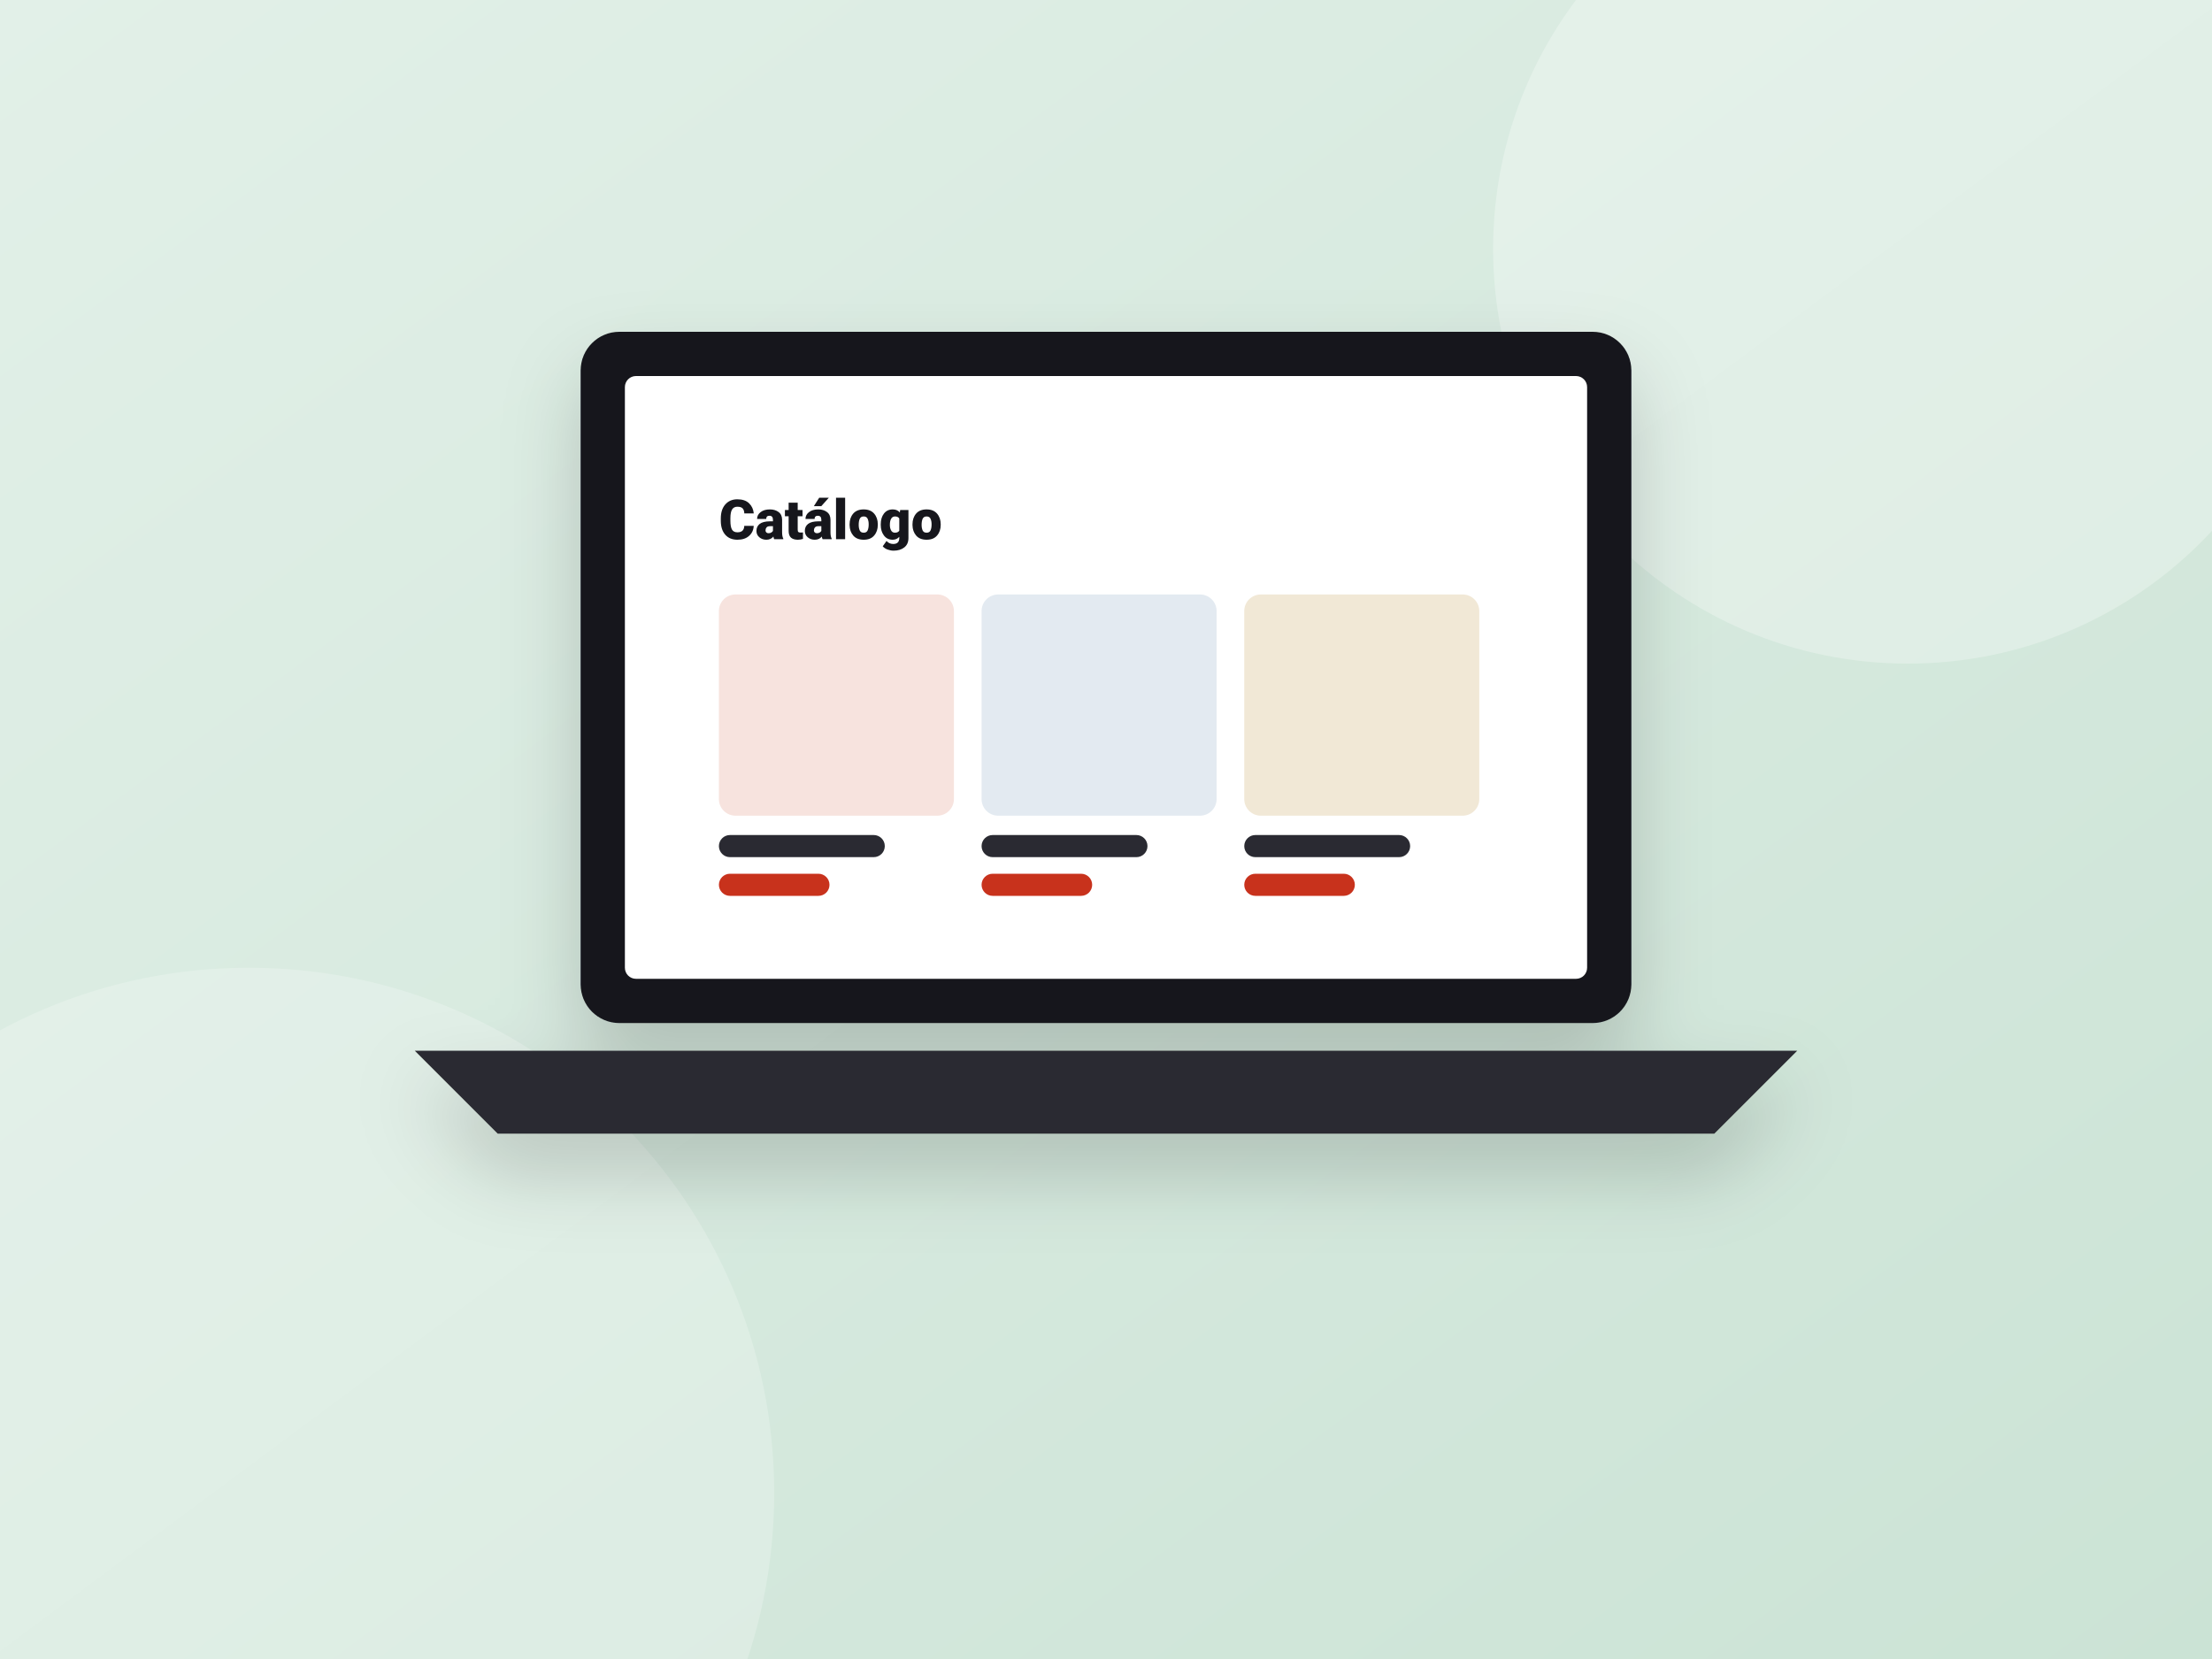
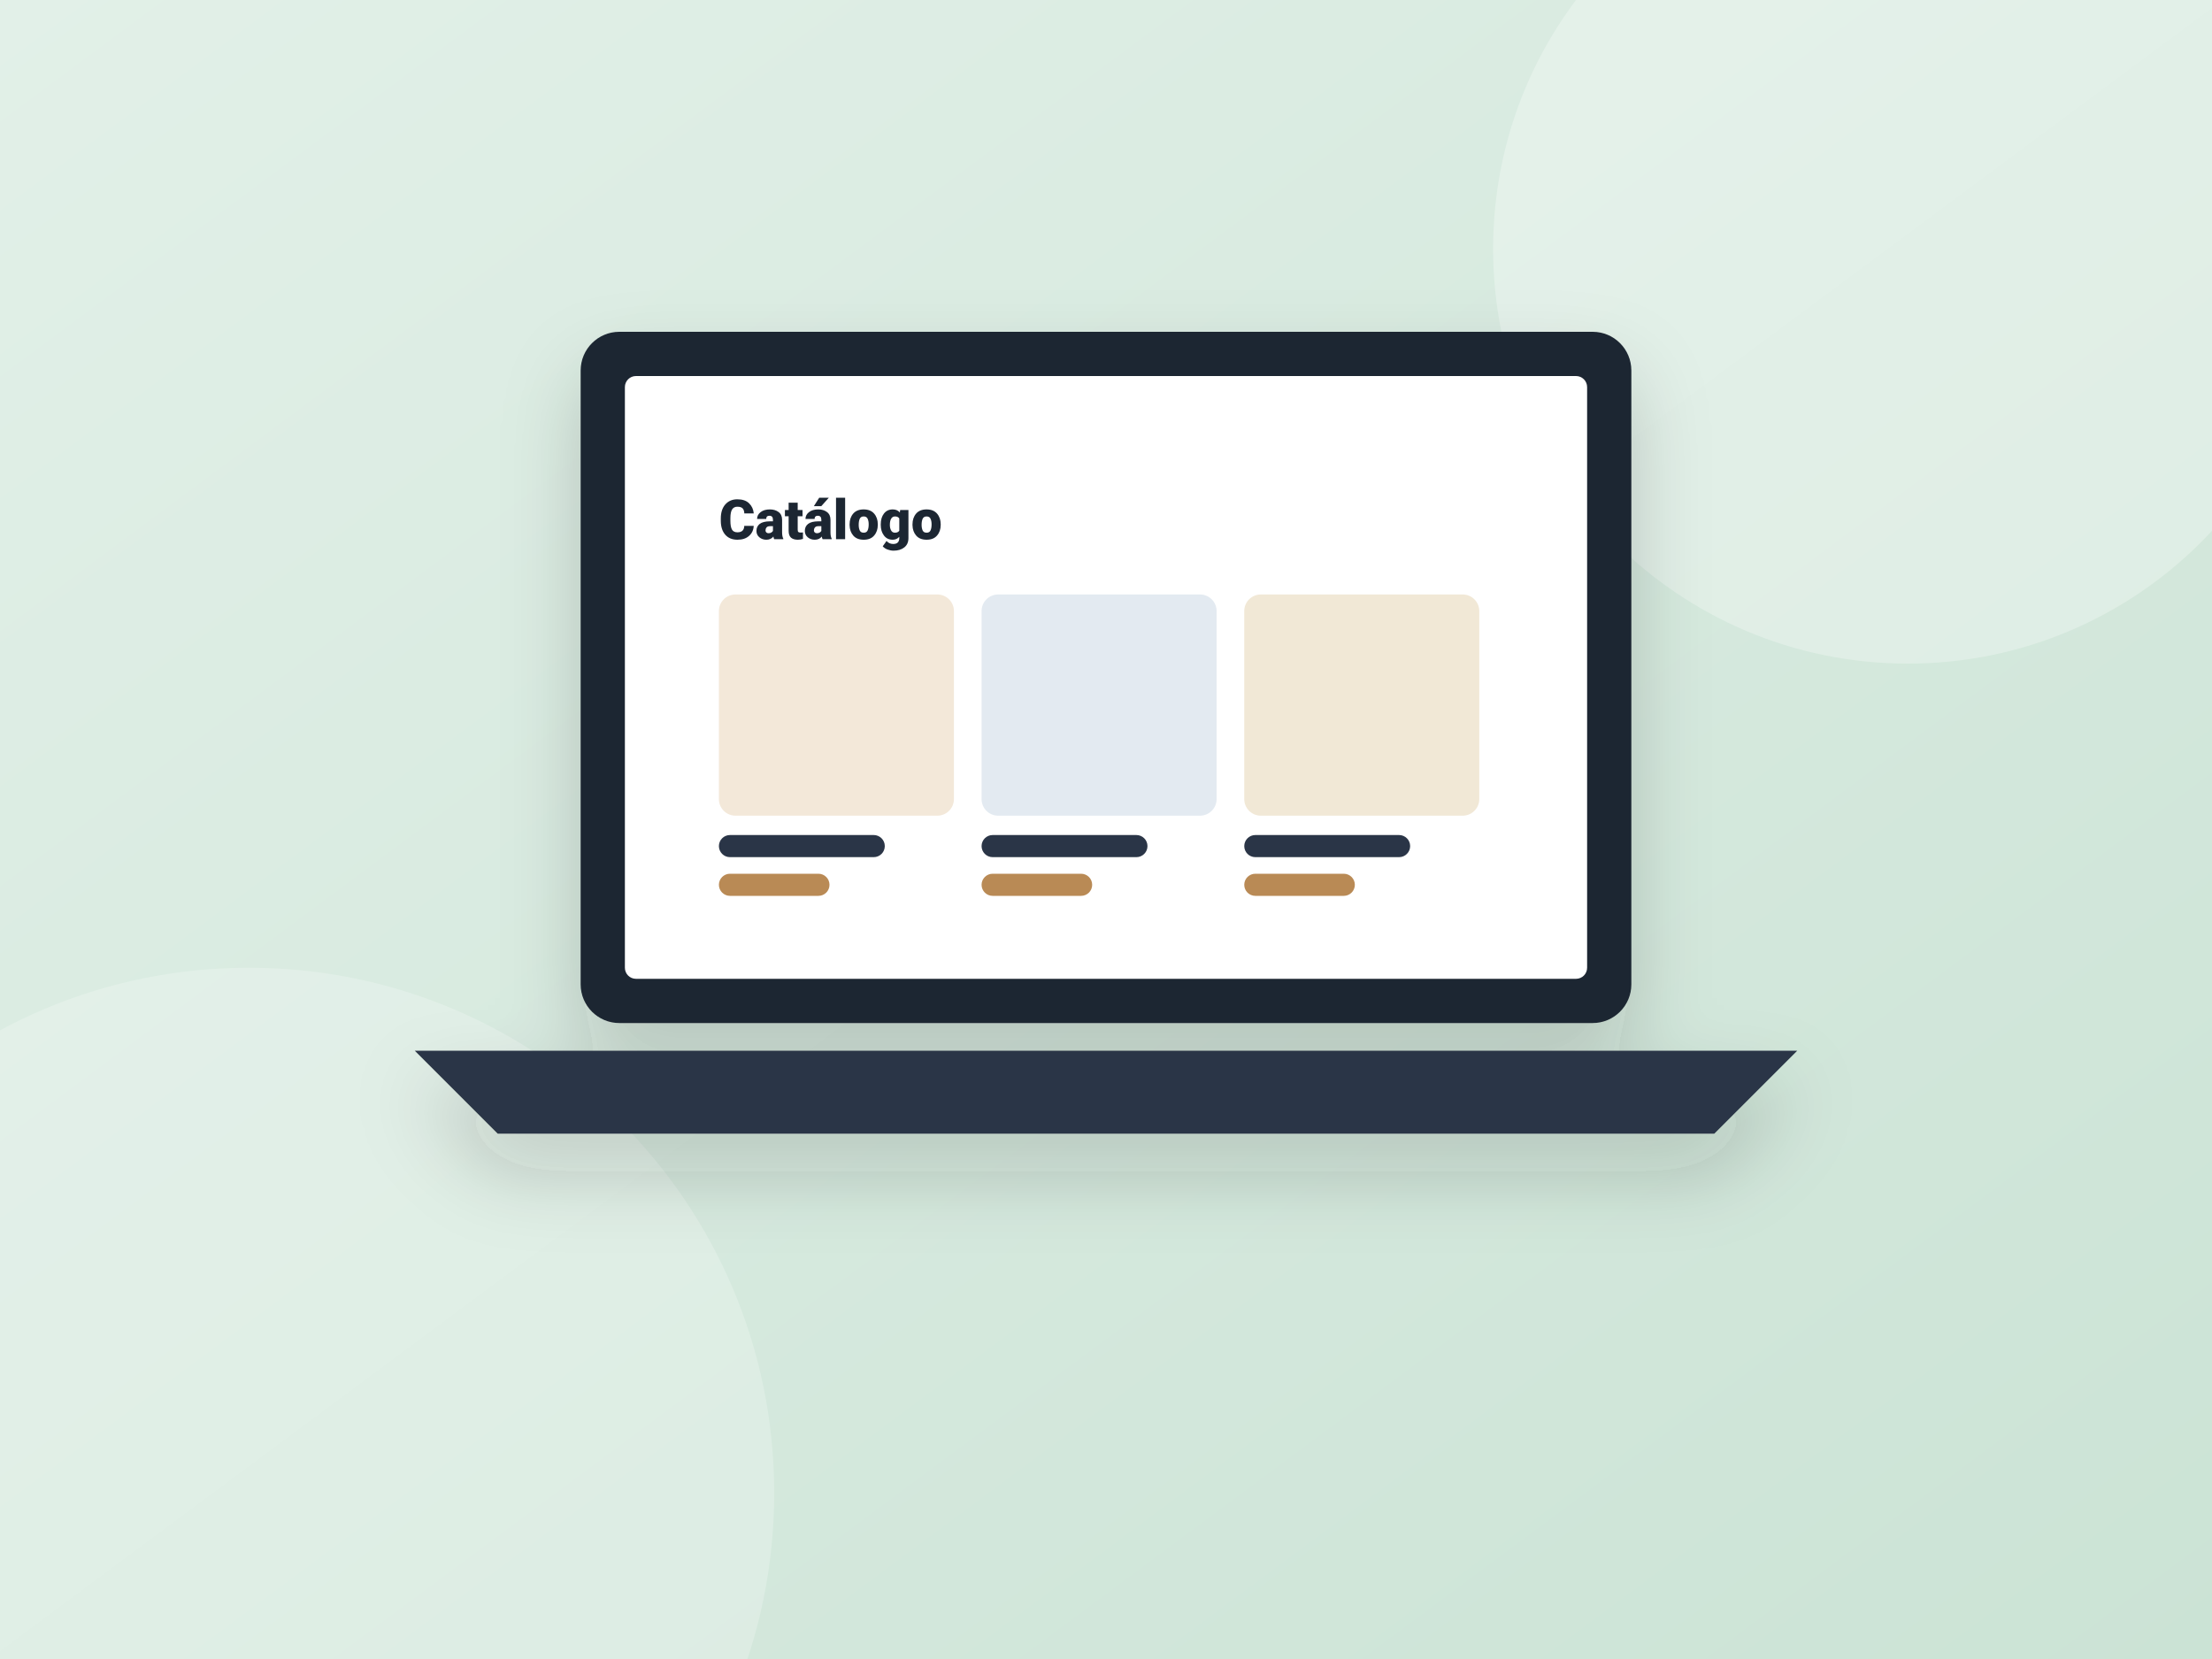
<svg xmlns="http://www.w3.org/2000/svg" viewBox="0 0 800 600" width="800" height="600">
  <defs>
    <linearGradient id="bg" x1="0" y1="0" x2="1" y2="1">
      <stop offset="0" stop-color="#E2F0E8" />
      <stop offset="1" stop-color="#CBE3D5" />
    </linearGradient>
    <filter id="sh" x="-20%" y="-20%" width="140%" height="150%">
-       <feDropShadow dx="0" dy="14" stdDeviation="14" flood-color="#16171B" flood-opacity=".18" />
+       <feDropShadow dx="0" dy="14" stdDeviation="14" flood-color="#1F2733" flood-opacity=".18" />
    </filter>
    <filter id="sh2" x="-20%" y="-20%" width="140%" height="150%">
-       <feDropShadow dx="0" dy="6" stdDeviation="6" flood-color="#16171B" flood-opacity=".16" />
+       <feDropShadow dx="0" dy="6" stdDeviation="6" flood-color="#1F2733" flood-opacity=".16" />
    </filter>
  </defs>
  <rect width="800" height="600" fill="url(#bg)" />
  <circle cx="690" cy="90" r="150" fill="#fff" opacity=".28" />
  <circle cx="90" cy="540" r="190" fill="#fff" opacity=".22" />
  <g filter="url(#sh)">
-     <rect x="210" y="120" width="380" height="250" rx="14" fill="#16171B" />
+     <rect x="210" y="120" width="380" height="250" rx="14" fill="#1F2733" />
    <rect x="226" y="136" width="348" height="218" rx="4" fill="#fff" />
-     <text x="260" y="195" font-family="Archivo, 'Segoe UI', Roboto, Arial, sans-serif" font-size="20" font-weight="800" fill="#16171B" text-anchor="start">Catálogo</text>
-     <rect x="260" y="215" width="85" height="80" rx="6" fill="#F7E3DE" />
-     <rect x="260" y="302" width="60" height="8" rx="4" fill="#2B2C32" />
-     <rect x="260" y="316" width="40" height="8" rx="4" fill="#C8321F" />
+     <text x="260" y="195" font-family="Archivo, 'Segoe UI', Roboto, Arial, sans-serif" font-size="20" font-weight="800" fill="#1F2733" text-anchor="start">Catálogo</text>
+     <rect x="260" y="215" width="85" height="80" rx="6" fill="#F3E8D9" />
+     <rect x="260" y="302" width="60" height="8" rx="4" fill="#2C3646" />
+     <rect x="260" y="316" width="40" height="8" rx="4" fill="#B98A55" />
    <rect x="355" y="215" width="85" height="80" rx="6" fill="#E3EAF1" />
-     <rect x="355" y="302" width="60" height="8" rx="4" fill="#2B2C32" />
-     <rect x="355" y="316" width="40" height="8" rx="4" fill="#C8321F" />
+     <rect x="355" y="302" width="60" height="8" rx="4" fill="#2C3646" />
+     <rect x="355" y="316" width="40" height="8" rx="4" fill="#B98A55" />
    <rect x="450" y="215" width="85" height="80" rx="6" fill="#F1E8D6" />
-     <rect x="450" y="302" width="60" height="8" rx="4" fill="#2B2C32" />
-     <rect x="450" y="316" width="40" height="8" rx="4" fill="#C8321F" />
-     <path d="M150 380 H650 L620 410 H180 Z" fill="#2B2C32" />
+     <rect x="450" y="302" width="60" height="8" rx="4" fill="#2C3646" />
+     <rect x="450" y="316" width="40" height="8" rx="4" fill="#B98A55" />
+     <path d="M150 380 H650 L620 410 H180 Z" fill="#2C3646" />
  </g>
</svg>
